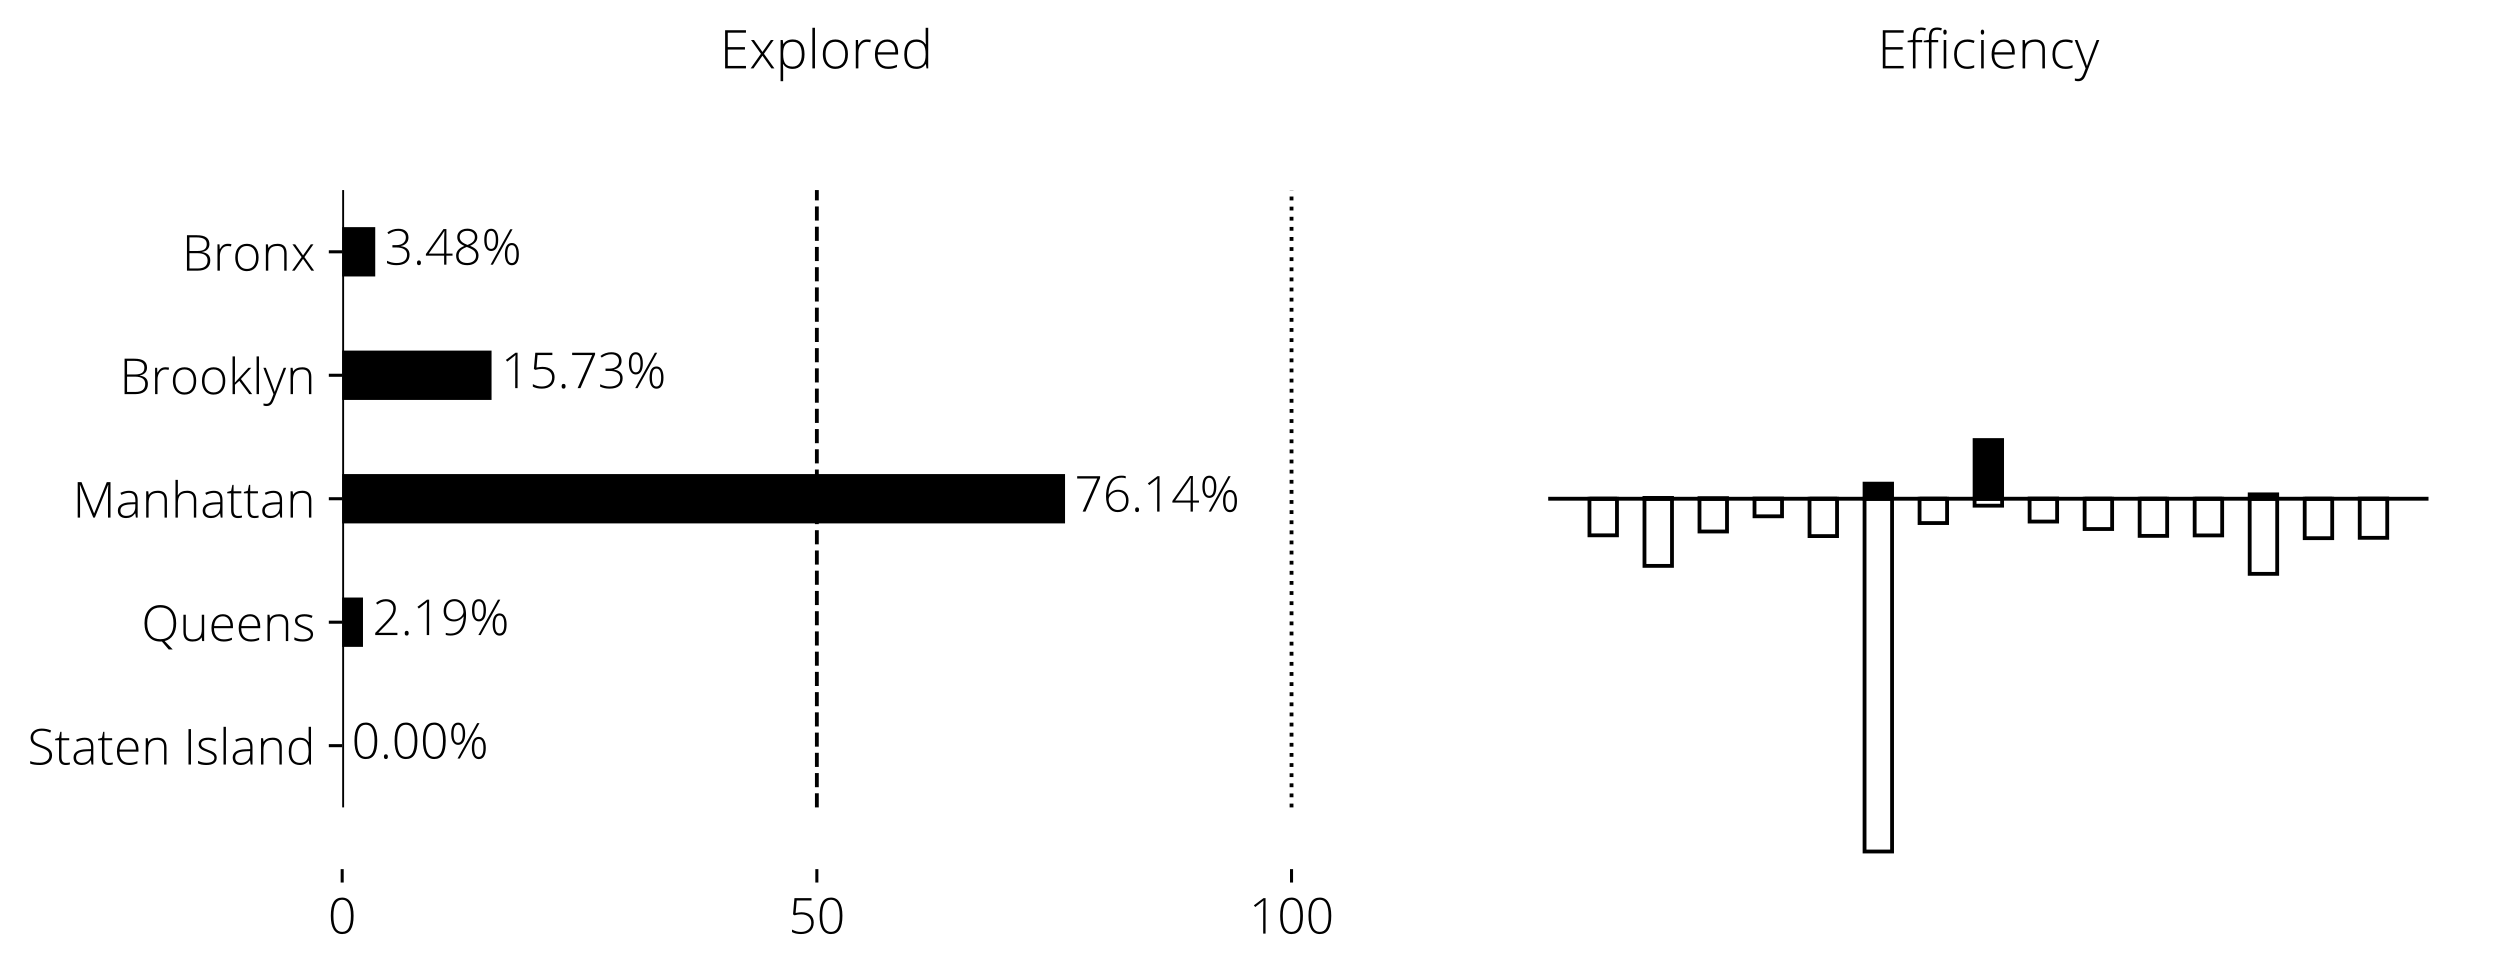
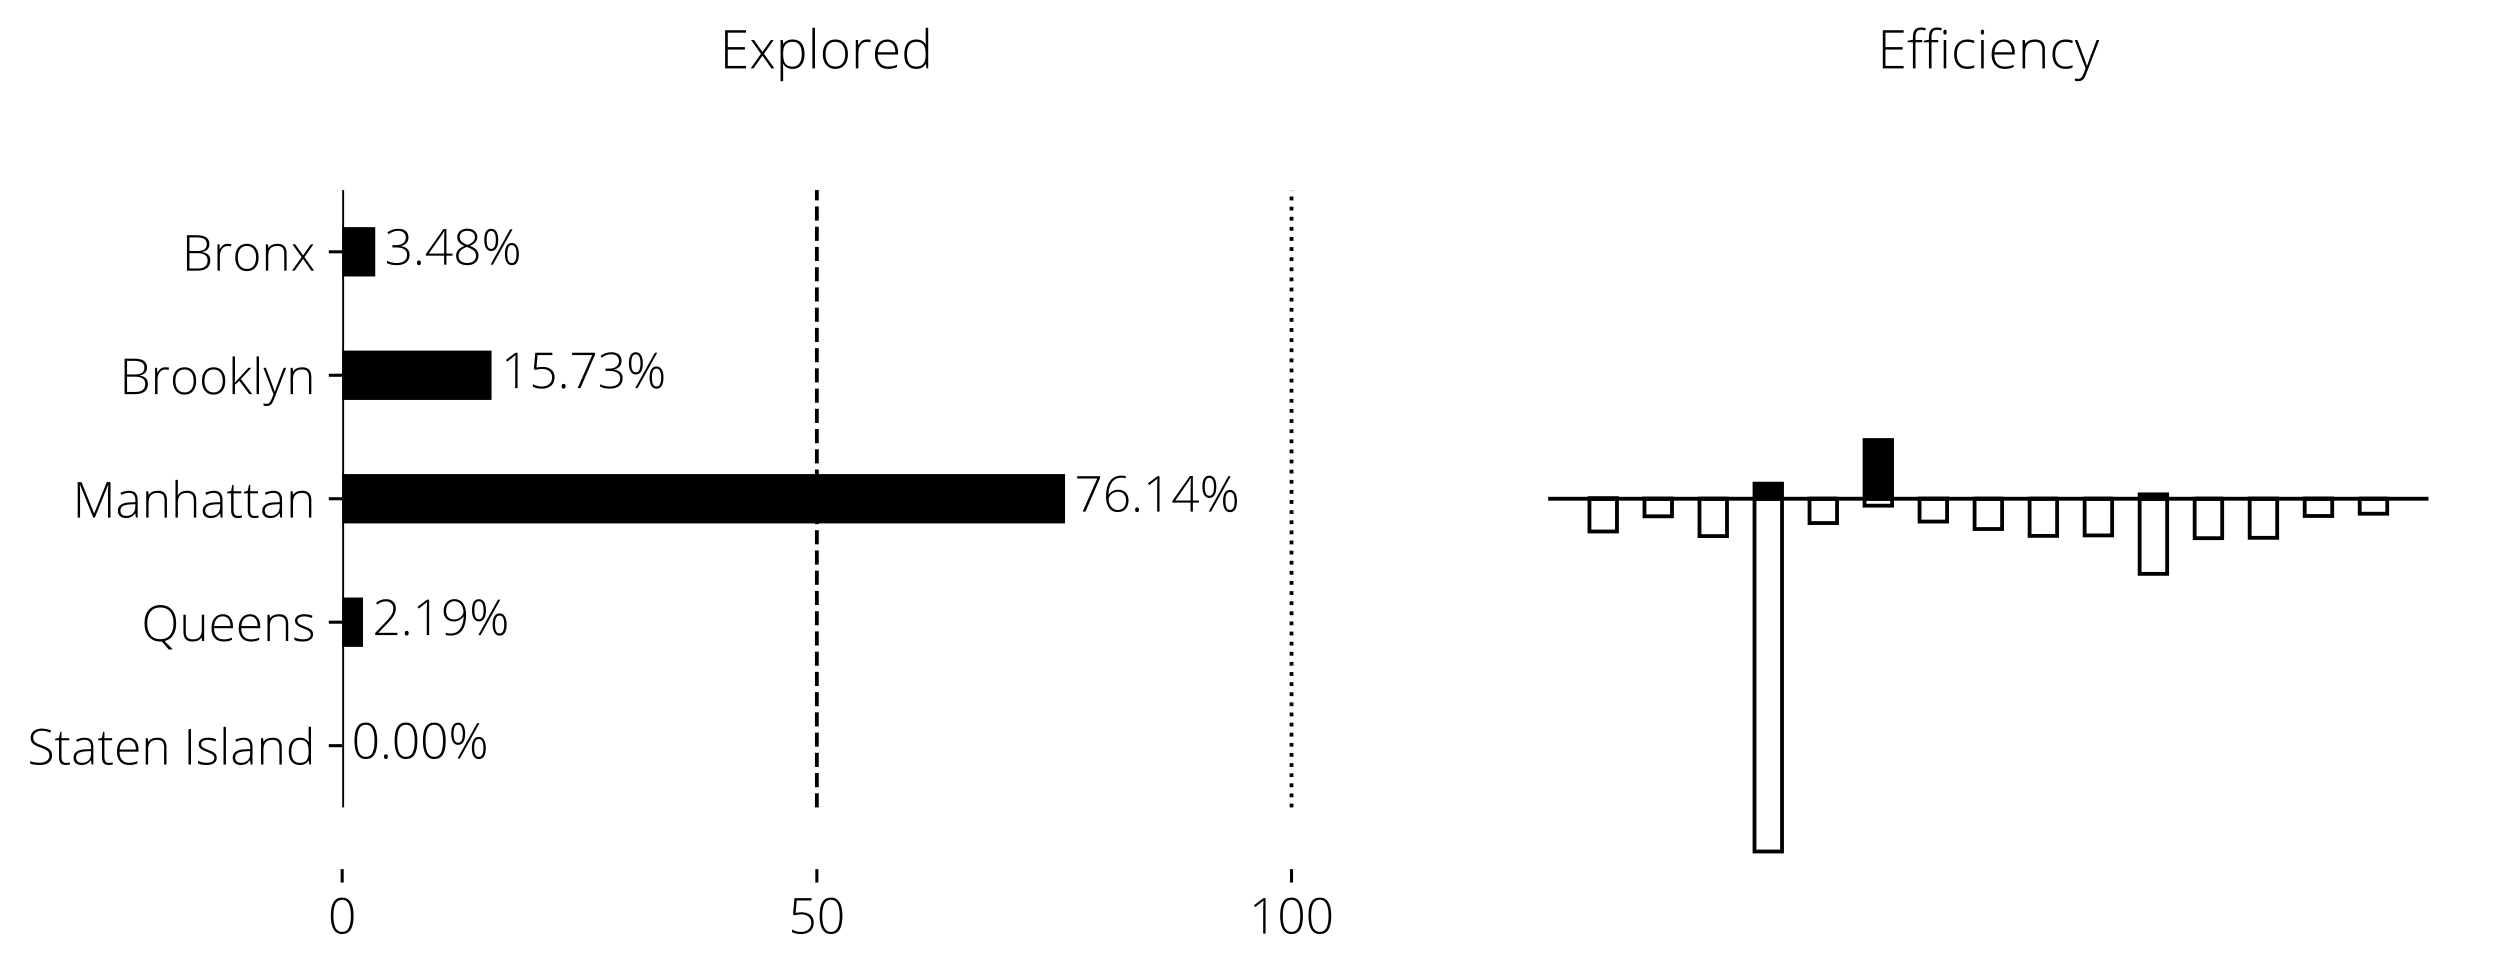
<svg xmlns="http://www.w3.org/2000/svg" xmlns:xlink="http://www.w3.org/1999/xlink" width="654.828pt" height="254.856pt" viewBox="0 0 654.828 254.856" version="1.1">
  <defs>
    <style type="text/css">*{stroke-linejoin: round; stroke-linecap: butt}</style>
  </defs>
  <g id="figure_1">
    <g id="patch_1">
      <path d="M 0 254.856  L 654.828 254.856  L 654.828 0  L 0 0  z " style="fill: #ffffff" />
    </g>
    <g id="axes_1">
      <g id="patch_2">
        <path d="M 89.628 227.654  L 343.265 227.654  L 343.265 33.614  L 89.628 33.614  L 89.628 227.654  z " style="fill: none" />
      </g>
      <g id="patch_3">
-         <path d="M 89.628 201.782  L 89.628 201.782  L 89.628 188.846  L 89.628 188.846  z " clip-path="url(#pf5f716c4a9)" />
+         <path d="M 89.628 201.782  L 89.628 201.782  L 89.628 188.846  L 89.628 188.846  z " clip-path="url(#pb71e83b947)" />
      </g>
      <g id="patch_4">
-         <path d="M 89.628 169.442  L 95.077 169.442  L 95.077 156.506  L 89.628 156.506  z " clip-path="url(#pf5f716c4a9)" />
+         <path d="M 89.628 169.442  L 95.077 169.442  L 95.077 156.506  L 89.628 156.506  z " clip-path="url(#pb71e83b947)" />
      </g>
      <g id="patch_5">
-         <path d="M 89.628 137.102  L 278.967 137.102  L 278.967 124.166  L 89.628 124.166  z " clip-path="url(#pf5f716c4a9)" />
+         <path d="M 89.628 137.102  L 278.967 137.102  L 278.967 124.166  L 89.628 124.166  z " clip-path="url(#pb71e83b947)" />
      </g>
      <g id="patch_6">
-         <path d="M 89.628 104.762  L 128.753 104.762  L 128.753 91.826  L 89.628 91.826  z " clip-path="url(#pf5f716c4a9)" />
+         <path d="M 89.628 104.762  L 128.753 104.762  L 128.753 91.826  L 89.628 91.826  z " clip-path="url(#pb71e83b947)" />
      </g>
      <g id="patch_7">
-         <path d="M 89.628 72.422  L 98.287 72.422  L 98.287 59.486  L 89.628 59.486  z " clip-path="url(#pf5f716c4a9)" />
+         <path d="M 89.628 72.422  L 98.287 72.422  L 98.287 59.486  L 89.628 59.486  z " clip-path="url(#pb71e83b947)" />
      </g>
      <g id="matplotlib.axis_1">
        <g id="xtick_1">
          <g id="line2d_1">
            <defs>
-               <path id="md95abdd6ec" d="M 0 0  L 0 3.5  " style="stroke: #000000; stroke-width: 0.8" />
+               <path id="m408e541571" d="M 0 0  L 0 3.5  " style="stroke: #000000; stroke-width: 0.8" />
            </defs>
            <g>
-               <use xlink:href="#md95abdd6ec" x="89.628" y="227.654" style="stroke: #000000; stroke-width: 0.8" />
+               <use xlink:href="#m408e541571" x="89.628" y="227.654" style="stroke: #000000; stroke-width: 0.8" />
            </g>
          </g>
          <g id="text_1">
            <g transform="translate(85.91836 244.5322) scale(0.13 -0.13)">
              <defs>
                <path id="OpenSans-Light-30" d="M 3297 2297  Q 3297 1094 2930 515  Q 2563 -63 1819 -63  Q 1103 -63 731 532  Q 359 1128 359 2297  Q 359 3491 720 4066  Q 1081 4641 1819 4641  Q 2541 4641 2919 4045  Q 3297 3450 3297 2297  z M 697 2297  Q 697 1234 975 726  Q 1253 219 1819 219  Q 2409 219 2679 744  Q 2950 1269 2950 2297  Q 2950 3309 2679 3834  Q 2409 4359 1819 4359  Q 1228 4359 962 3834  Q 697 3309 697 2297  z " transform="scale(0.015625)" />
              </defs>
              <use xlink:href="#OpenSans-Light-30" />
            </g>
          </g>
        </g>
        <g id="xtick_2">
          <g id="line2d_2">
            <g>
-               <use xlink:href="#md95abdd6ec" x="213.96" y="227.654" style="stroke: #000000; stroke-width: 0.8" />
+               <use xlink:href="#m408e541571" x="213.96" y="227.654" style="stroke: #000000; stroke-width: 0.8" />
            </g>
          </g>
          <g id="text_2">
            <g transform="translate(206.5398 244.5322) scale(0.13 -0.13)">
              <defs>
                <path id="OpenSans-Light-35" d="M 1678 2747  Q 2409 2747 2829 2394  Q 3250 2041 3250 1422  Q 3250 719 2812 328  Q 2375 -63 1606 -63  Q 1266 -63 959 4  Q 653 72 447 197  L 447 519  Q 784 347 1046 280  Q 1309 213 1606 213  Q 2206 213 2568 530  Q 2931 847 2931 1388  Q 2931 1897 2578 2187  Q 2225 2478 1619 2478  Q 1213 2478 769 2356  L 581 2478  L 763 4569  L 2963 4569  L 2963 4269  L 1056 4269  L 916 2656  Q 1403 2747 1678 2747  z " transform="scale(0.015625)" />
              </defs>
              <use xlink:href="#OpenSans-Light-35" />
              <use xlink:href="#OpenSans-Light-30" x="57.08" />
            </g>
          </g>
        </g>
        <g id="xtick_3">
          <g id="line2d_3">
            <g>
-               <use xlink:href="#md95abdd6ec" x="338.292" y="227.654" style="stroke: #000000; stroke-width: 0.8" />
+               <use xlink:href="#m408e541571" x="338.292" y="227.654" style="stroke: #000000; stroke-width: 0.8" />
            </g>
          </g>
          <g id="text_3">
            <g transform="translate(327.1613 244.5322) scale(0.13 -0.13)">
              <defs>
                <path id="OpenSans-Light-31" d="M 2131 0  L 1825 0  L 1825 3328  Q 1825 3781 1863 4269  Q 1816 4222 1766 4178  Q 1716 4134 800 3419  L 622 3641  L 1863 4569  L 2131 4569  L 2131 0  z " transform="scale(0.015625)" />
              </defs>
              <use xlink:href="#OpenSans-Light-31" />
              <use xlink:href="#OpenSans-Light-30" x="57.08" />
              <use xlink:href="#OpenSans-Light-30" x="114.16" />
            </g>
          </g>
        </g>
      </g>
      <g id="matplotlib.axis_2">
        <g id="ytick_1">
          <g id="line2d_4">
            <defs>
-               <path id="m8e9999bc84" d="M 0 0  L -3.5 0  " style="stroke: #000000; stroke-width: 0.8" />
+               <path id="mcc1cec3acb" d="M 0 0  L -3.5 0  " style="stroke: #000000; stroke-width: 0.8" />
            </defs>
            <g>
-               <use xlink:href="#m8e9999bc84" x="89.628" y="195.314" style="stroke: #000000; stroke-width: 0.8" />
+               <use xlink:href="#mcc1cec3acb" x="89.628" y="195.314" style="stroke: #000000; stroke-width: 0.8" />
            </g>
          </g>
          <g id="text_4">
            <g transform="translate(7.2 200.2532) scale(0.13 -0.13)">
              <defs>
                <path id="OpenSans-Light-53" d="M 3169 1178  Q 3169 606 2748 271  Q 2328 -63 1631 -63  Q 794 -63 347 122  L 347 441  Q 841 231 1606 231  Q 2169 231 2498 489  Q 2828 747 2828 1166  Q 2828 1425 2718 1595  Q 2609 1766 2362 1906  Q 2116 2047 1638 2209  Q 938 2450 670 2729  Q 403 3009 403 3475  Q 403 3988 804 4311  Q 1206 4634 1838 4634  Q 2481 4634 3047 4391  L 2931 4116  Q 2363 4353 1844 4353  Q 1338 4353 1038 4118  Q 738 3884 738 3481  Q 738 3228 830 3065  Q 922 2903 1131 2773  Q 1341 2644 1850 2463  Q 2384 2278 2653 2104  Q 2922 1931 3045 1711  Q 3169 1491 3169 1178  z " transform="scale(0.015625)" />
                <path id="OpenSans-Light-74" d="M 1466 213  Q 1759 213 1978 263  L 1978 13  Q 1753 -63 1459 -63  Q 1009 -63 795 178  Q 581 419 581 934  L 581 3128  L 78 3128  L 78 3309  L 581 3450  L 738 4219  L 897 4219  L 897 3397  L 1894 3397  L 1894 3128  L 897 3128  L 897 978  Q 897 588 1034 400  Q 1172 213 1466 213  z " transform="scale(0.015625)" />
                <path id="OpenSans-Light-61" d="M 2631 0  L 2553 538  L 2528 538  Q 2272 209 2001 73  Q 1731 -63 1363 -63  Q 863 -63 584 193  Q 306 450 306 903  Q 306 1400 720 1675  Q 1134 1950 1919 1966  L 2566 1984  L 2566 2209  Q 2566 2694 2369 2941  Q 2172 3188 1734 3188  Q 1263 3188 756 2925  L 641 3194  Q 1200 3456 1747 3456  Q 2306 3456 2582 3165  Q 2859 2875 2859 2259  L 2859 0  L 2631 0  z M 1381 219  Q 1925 219 2239 530  Q 2553 841 2553 1394  L 2553 1728  L 1959 1703  Q 1244 1669 939 1480  Q 634 1291 634 891  Q 634 572 829 395  Q 1025 219 1381 219  z " transform="scale(0.015625)" />
                <path id="OpenSans-Light-65" d="M 1941 -63  Q 1200 -63 786 393  Q 372 850 372 1672  Q 372 2484 772 2973  Q 1172 3463 1850 3463  Q 2450 3463 2797 3044  Q 3144 2625 3144 1906  L 3144 1656  L 697 1656  Q 703 956 1023 587  Q 1344 219 1941 219  Q 2231 219 2451 259  Q 2672 300 3009 434  L 3009 153  Q 2722 28 2478 -17  Q 2234 -63 1941 -63  z M 1850 3188  Q 1359 3188 1062 2864  Q 766 2541 716 1931  L 2816 1931  Q 2816 2522 2559 2855  Q 2303 3188 1850 3188  z " transform="scale(0.015625)" />
                <path id="OpenSans-Light-6e" d="M 2938 0  L 2938 2203  Q 2938 2716 2722 2948  Q 2506 3181 2053 3181  Q 1444 3181 1161 2873  Q 878 2566 878 1875  L 878 0  L 569 0  L 569 3397  L 831 3397  L 891 2931  L 909 2931  Q 1241 3463 2088 3463  Q 3244 3463 3244 2222  L 3244 0  L 2938 0  z " transform="scale(0.015625)" />
                <path id="OpenSans-Light-20" transform="scale(0.015625)" />
                <path id="OpenSans-Light-49" d="M 647 0  L 647 4569  L 966 4569  L 966 0  L 647 0  z " transform="scale(0.015625)" />
                <path id="OpenSans-Light-73" d="M 2675 884  Q 2675 428 2328 182  Q 1981 -63 1344 -63  Q 663 -63 263 147  L 263 481  Q 775 225 1344 225  Q 1847 225 2108 392  Q 2369 559 2369 838  Q 2369 1094 2161 1269  Q 1953 1444 1478 1613  Q 969 1797 762 1930  Q 556 2063 451 2230  Q 347 2397 347 2638  Q 347 3019 667 3241  Q 988 3463 1563 3463  Q 2113 3463 2606 3256  L 2491 2975  Q 1991 3181 1563 3181  Q 1147 3181 903 3043  Q 659 2906 659 2663  Q 659 2397 848 2237  Q 1038 2078 1588 1881  Q 2047 1716 2256 1583  Q 2466 1450 2570 1281  Q 2675 1113 2675 884  z " transform="scale(0.015625)" />
                <path id="OpenSans-Light-6c" d="M 878 0  L 569 0  L 569 4863  L 878 4863  L 878 0  z " transform="scale(0.015625)" />
                <path id="OpenSans-Light-64" d="M 1813 3463  Q 2181 3463 2450 3328  Q 2719 3194 2931 2869  L 2950 2869  Q 2931 3263 2931 3641  L 2931 4863  L 3238 4863  L 3238 0  L 3034 0  L 2956 519  L 2931 519  Q 2544 -63 1819 -63  Q 1116 -63 744 375  Q 372 813 372 1650  Q 372 2531 740 2997  Q 1109 3463 1813 3463  z M 1813 3181  Q 1256 3181 976 2790  Q 697 2400 697 1656  Q 697 213 1819 213  Q 2394 213 2662 547  Q 2931 881 2931 1650  L 2931 1703  Q 2931 2491 2667 2836  Q 2403 3181 1813 3181  z " transform="scale(0.015625)" />
              </defs>
              <use xlink:href="#OpenSans-Light-53" />
              <use xlink:href="#OpenSans-Light-74" x="54.492" />
              <use xlink:href="#OpenSans-Light-61" x="87.988" />
              <use xlink:href="#OpenSans-Light-74" x="140.967" />
              <use xlink:href="#OpenSans-Light-65" x="174.463" />
              <use xlink:href="#OpenSans-Light-6e" x="229.346" />
              <use xlink:href="#OpenSans-Light-20" x="288.33" />
              <use xlink:href="#OpenSans-Light-49" x="314.307" />
              <use xlink:href="#OpenSans-Light-73" x="339.502" />
              <use xlink:href="#OpenSans-Light-6c" x="386.084" />
              <use xlink:href="#OpenSans-Light-61" x="408.691" />
              <use xlink:href="#OpenSans-Light-6e" x="461.67" />
              <use xlink:href="#OpenSans-Light-64" x="520.654" />
            </g>
          </g>
        </g>
        <g id="ytick_2">
          <g id="line2d_5">
            <g>
-               <use xlink:href="#m8e9999bc84" x="89.628" y="162.974" style="stroke: #000000; stroke-width: 0.8" />
+               <use xlink:href="#mcc1cec3acb" x="89.628" y="162.974" style="stroke: #000000; stroke-width: 0.8" />
            </g>
          </g>
          <g id="text_5">
            <g transform="translate(37.03094 167.9132) scale(0.13 -0.13)">
              <defs>
                <path id="OpenSans-Light-51" d="M 4488 2291  Q 4488 1372 4094 770  Q 3700 169 3003 0  L 4044 -1088  L 3525 -1088  L 2644 -56  L 2541 -63  L 2444 -63  Q 1491 -63 947 570  Q 403 1203 403 2297  Q 403 3388 951 4014  Q 1500 4641 2450 4641  Q 3406 4641 3947 4011  Q 4488 3381 4488 2291  z M 750 2291  Q 750 1309 1187 773  Q 1625 238 2444 238  Q 3269 238 3705 769  Q 4141 1300 4141 2291  Q 4141 3278 3705 3804  Q 3269 4331 2450 4331  Q 1634 4331 1192 3800  Q 750 3269 750 2291  z " transform="scale(0.015625)" />
                <path id="OpenSans-Light-75" d="M 838 3397  L 838 1197  Q 838 684 1053 451  Q 1269 219 1722 219  Q 2328 219 2614 525  Q 2900 831 2900 1522  L 2900 3397  L 3206 3397  L 3206 0  L 2944 0  L 2888 469  L 2869 469  Q 2538 -63 1691 -63  Q 531 -63 531 1178  L 531 3397  L 838 3397  z " transform="scale(0.015625)" />
              </defs>
              <use xlink:href="#OpenSans-Light-51" />
              <use xlink:href="#OpenSans-Light-75" x="76.416" />
              <use xlink:href="#OpenSans-Light-65" x="135.4" />
              <use xlink:href="#OpenSans-Light-65" x="190.283" />
              <use xlink:href="#OpenSans-Light-6e" x="245.166" />
              <use xlink:href="#OpenSans-Light-73" x="304.15" />
            </g>
          </g>
        </g>
        <g id="ytick_3">
          <g id="line2d_6">
            <g>
-               <use xlink:href="#m8e9999bc84" x="89.628" y="130.634" style="stroke: #000000; stroke-width: 0.8" />
+               <use xlink:href="#mcc1cec3acb" x="89.628" y="130.634" style="stroke: #000000; stroke-width: 0.8" />
            </g>
          </g>
          <g id="text_6">
            <g transform="translate(19.03406 135.5732) scale(0.13 -0.13)">
              <defs>
                <path id="OpenSans-Light-4d" d="M 2656 0  L 953 4219  L 928 4219  Q 953 3831 953 3425  L 953 0  L 647 0  L 647 4569  L 1141 4569  L 2759 550  L 2778 550  L 4397 4569  L 4878 4569  L 4878 0  L 4556 0  L 4556 3463  Q 4556 3825 4594 4213  L 4569 4213  L 2859 0  L 2656 0  z " transform="scale(0.015625)" />
                <path id="OpenSans-Light-68" d="M 2938 0  L 2938 2203  Q 2938 2716 2722 2948  Q 2506 3181 2053 3181  Q 1444 3181 1161 2873  Q 878 2566 878 1875  L 878 0  L 569 0  L 569 4863  L 878 4863  L 878 3316  L 863 2881  L 884 2881  Q 1075 3188 1365 3325  Q 1656 3463 2088 3463  Q 3244 3463 3244 2222  L 3244 0  L 2938 0  z " transform="scale(0.015625)" />
              </defs>
              <use xlink:href="#OpenSans-Light-4d" />
              <use xlink:href="#OpenSans-Light-61" x="86.279" />
              <use xlink:href="#OpenSans-Light-6e" x="139.258" />
              <use xlink:href="#OpenSans-Light-68" x="198.242" />
              <use xlink:href="#OpenSans-Light-61" x="257.227" />
              <use xlink:href="#OpenSans-Light-74" x="310.205" />
              <use xlink:href="#OpenSans-Light-74" x="343.701" />
              <use xlink:href="#OpenSans-Light-61" x="377.197" />
              <use xlink:href="#OpenSans-Light-6e" x="430.176" />
            </g>
          </g>
        </g>
        <g id="ytick_4">
          <g id="line2d_7">
            <g>
-               <use xlink:href="#m8e9999bc84" x="89.628" y="98.294" style="stroke: #000000; stroke-width: 0.8" />
+               <use xlink:href="#mcc1cec3acb" x="89.628" y="98.294" style="stroke: #000000; stroke-width: 0.8" />
            </g>
          </g>
          <g id="text_7">
            <g transform="translate(31.31703 103.2332) scale(0.13 -0.13)">
              <defs>
                <path id="OpenSans-Light-42" d="M 647 4569  L 1900 4569  Q 2747 4569 3144 4281  Q 3541 3994 3541 3413  Q 3541 3016 3298 2752  Q 3056 2488 2591 2413  L 2591 2394  Q 3138 2313 3395 2048  Q 3653 1784 3653 1313  Q 3653 681 3234 340  Q 2816 0 2047 0  L 647 0  L 647 4569  z M 966 2534  L 1972 2534  Q 2616 2534 2908 2748  Q 3200 2963 3200 3419  Q 3200 3875 2870 4081  Q 2541 4288 1888 4288  L 966 4288  L 966 2534  z M 966 2253  L 966 281  L 2041 281  Q 3309 281 3309 1313  Q 3309 2253 1972 2253  L 966 2253  z " transform="scale(0.015625)" />
                <path id="OpenSans-Light-72" d="M 1906 3463  Q 2122 3463 2369 3419  L 2309 3122  Q 2097 3175 1869 3175  Q 1434 3175 1156 2806  Q 878 2438 878 1875  L 878 0  L 569 0  L 569 3397  L 831 3397  L 863 2784  L 884 2784  Q 1094 3159 1331 3311  Q 1569 3463 1906 3463  z " transform="scale(0.015625)" />
                <path id="OpenSans-Light-6f" d="M 3378 1703  Q 3378 872 2975 404  Q 2572 -63 1863 -63  Q 1416 -63 1075 153  Q 734 369 553 772  Q 372 1175 372 1703  Q 372 2534 775 2998  Q 1178 3463 1881 3463  Q 2581 3463 2979 2992  Q 3378 2522 3378 1703  z M 697 1703  Q 697 1003 1005 611  Q 1313 219 1875 219  Q 2438 219 2745 611  Q 3053 1003 3053 1703  Q 3053 2406 2742 2793  Q 2431 3181 1869 3181  Q 1306 3181 1001 2795  Q 697 2409 697 1703  z " transform="scale(0.015625)" />
                <path id="OpenSans-Light-6b" d="M 872 1491  L 2606 3397  L 2981 3397  L 1644 1947  L 3097 0  L 2725 0  L 1434 1716  L 878 1209  L 878 0  L 569 0  L 569 4863  L 878 4863  L 878 2425  L 856 1491  L 872 1491  z " transform="scale(0.015625)" />
                <path id="OpenSans-Light-79" d="M 0 3397  L 319 3397  L 1038 1491  Q 1366 613 1453 306  L 1472 306  Q 1603 709 1900 1509  L 2619 3397  L 2938 3397  L 1416 -550  Q 1231 -1031 1106 -1200  Q 981 -1369 814 -1453  Q 647 -1538 409 -1538  Q 231 -1538 13 -1472  L 13 -1203  Q 194 -1253 403 -1253  Q 563 -1253 684 -1178  Q 806 -1103 904 -945  Q 1003 -788 1133 -445  Q 1263 -103 1300 0  L 0 3397  z " transform="scale(0.015625)" />
              </defs>
              <use xlink:href="#OpenSans-Light-42" />
              <use xlink:href="#OpenSans-Light-72" x="62.695" />
              <use xlink:href="#OpenSans-Light-6f" x="101.611" />
              <use xlink:href="#OpenSans-Light-6f" x="160.205" />
              <use xlink:href="#OpenSans-Light-6b" x="218.799" />
              <use xlink:href="#OpenSans-Light-6c" x="267.188" />
              <use xlink:href="#OpenSans-Light-79" x="289.795" />
              <use xlink:href="#OpenSans-Light-6e" x="335.693" />
            </g>
          </g>
        </g>
        <g id="ytick_5">
          <g id="line2d_8">
            <g>
-               <use xlink:href="#m8e9999bc84" x="89.628" y="65.954" style="stroke: #000000; stroke-width: 0.8" />
+               <use xlink:href="#mcc1cec3acb" x="89.628" y="65.954" style="stroke: #000000; stroke-width: 0.8" />
            </g>
          </g>
          <g id="text_8">
            <g transform="translate(47.65641 70.89317) scale(0.13 -0.13)">
              <defs>
                <path id="OpenSans-Light-78" d="M 1403 1747  L 219 3397  L 575 3397  L 1588 1966  L 2591 3397  L 2931 3397  L 1766 1747  L 3016 0  L 2656 0  L 1588 1516  L 513 0  L 172 0  L 1403 1747  z " transform="scale(0.015625)" />
              </defs>
              <use xlink:href="#OpenSans-Light-42" />
              <use xlink:href="#OpenSans-Light-72" x="62.695" />
              <use xlink:href="#OpenSans-Light-6f" x="101.611" />
              <use xlink:href="#OpenSans-Light-6e" x="160.205" />
              <use xlink:href="#OpenSans-Light-78" x="219.189" />
            </g>
          </g>
        </g>
      </g>
      <g id="LineCollection_1">
-         <path d="M 89.628 211.484  L 89.628 49.784  " clip-path="url(#pf5f716c4a9)" style="fill: none; stroke: #000000" />
+         <path d="M 89.628 211.484  L 89.628 49.784  " clip-path="url(#pb71e83b947)" style="fill: none; stroke: #000000" />
      </g>
      <g id="LineCollection_2">
-         <path d="M 213.96 211.484  L 213.96 49.784  " clip-path="url(#pf5f716c4a9)" style="fill: none; stroke-dasharray: 3.7,1.6; stroke-dashoffset: 0; stroke: #000000" />
+         <path d="M 213.96 211.484  L 213.96 49.784  " clip-path="url(#pb71e83b947)" style="fill: none; stroke-dasharray: 3.7,1.6; stroke-dashoffset: 0; stroke: #000000" />
      </g>
      <g id="LineCollection_3">
-         <path d="M 338.292 211.484  L 338.292 49.784  " clip-path="url(#pf5f716c4a9)" style="fill: none; stroke-dasharray: 1,1.65; stroke-dashoffset: 0; stroke: #000000" />
+         <path d="M 338.292 211.484  L 338.292 49.784  " clip-path="url(#pb71e83b947)" style="fill: none; stroke-dasharray: 1,1.65; stroke-dashoffset: 0; stroke: #000000" />
      </g>
      <g id="text_9">
        <g transform="translate(92.11507 198.6911) scale(0.13 -0.13)">
          <defs>
            <path id="OpenSans-Light-2e" d="M 506 244  Q 506 550 756 550  Q 1013 550 1013 244  Q 1013 -63 756 -63  Q 506 -63 506 244  z " transform="scale(0.015625)" />
            <path id="OpenSans-Light-25" d="M 659 3206  Q 659 2625 800 2333  Q 941 2041 1241 2041  Q 1844 2041 1844 3206  Q 1844 3781 1689 4070  Q 1534 4359 1241 4359  Q 941 4359 800 4070  Q 659 3781 659 3206  z M 2150 3206  Q 2150 2500 1915 2133  Q 1681 1766 1241 1766  Q 825 1766 589 2142  Q 353 2519 353 3206  Q 353 3903 578 4268  Q 803 4634 1241 4634  Q 1675 4634 1912 4257  Q 2150 3881 2150 3206  z M 3322 1369  Q 3322 791 3462 502  Q 3603 213 3903 213  Q 4506 213 4506 1369  Q 4506 2522 3903 2522  Q 3603 2522 3462 2236  Q 3322 1950 3322 1369  z M 4813 1369  Q 4813 663 4581 295  Q 4350 -72 3909 -72  Q 3484 -72 3250 308  Q 3016 688 3016 1369  Q 3016 2072 3245 2434  Q 3475 2797 3909 2797  Q 4338 2797 4575 2422  Q 4813 2047 4813 1369  z M 4000 4569  L 1466 0  L 1166 0  L 3700 4569  L 4000 4569  z " transform="scale(0.015625)" />
          </defs>
          <use xlink:href="#OpenSans-Light-30" />
          <use xlink:href="#OpenSans-Light-2e" x="57.08" />
          <use xlink:href="#OpenSans-Light-30" x="80.859" />
          <use xlink:href="#OpenSans-Light-30" x="137.939" />
          <use xlink:href="#OpenSans-Light-25" x="195.02" />
        </g>
      </g>
      <g id="text_10">
        <g transform="translate(97.5641 166.3511) scale(0.13 -0.13)">
          <defs>
            <path id="OpenSans-Light-32" d="M 3213 0  L 353 0  L 353 275  L 1569 1544  Q 2081 2075 2287 2356  Q 2494 2638 2591 2894  Q 2688 3150 2688 3431  Q 2688 3841 2419 4097  Q 2150 4353 1722 4353  Q 1150 4353 628 3938  L 459 4153  Q 1031 4634 1728 4634  Q 2325 4634 2667 4315  Q 3009 3997 3009 3438  Q 3009 2984 2779 2561  Q 2550 2138 1941 1516  L 769 313  L 769 300  L 3213 300  L 3213 0  z " transform="scale(0.015625)" />
            <path id="OpenSans-Light-39" d="M 3238 2631  Q 3238 1731 3002 1125  Q 2766 519 2314 228  Q 1863 -63 1222 -63  Q 897 -63 622 19  L 622 288  Q 756 244 945 220  Q 1134 197 1234 197  Q 2006 197 2443 755  Q 2881 1313 2931 2381  L 2894 2381  Q 2666 2081 2350 1920  Q 2034 1759 1691 1759  Q 1056 1759 701 2109  Q 347 2459 347 3103  Q 347 3791 736 4216  Q 1125 4641 1747 4641  Q 2197 4641 2534 4405  Q 2872 4169 3055 3712  Q 3238 3256 3238 2631  z M 1747 4366  Q 1253 4366 959 4033  Q 666 3700 666 3122  Q 666 2578 937 2297  Q 1209 2016 1716 2016  Q 2031 2016 2304 2156  Q 2578 2297 2739 2530  Q 2900 2763 2900 3003  Q 2900 3369 2754 3687  Q 2609 4006 2348 4186  Q 2088 4366 1747 4366  z " transform="scale(0.015625)" />
          </defs>
          <use xlink:href="#OpenSans-Light-32" />
          <use xlink:href="#OpenSans-Light-2e" x="57.08" />
          <use xlink:href="#OpenSans-Light-31" x="80.859" />
          <use xlink:href="#OpenSans-Light-39" x="137.939" />
          <use xlink:href="#OpenSans-Light-25" x="195.02" />
        </g>
      </g>
      <g id="text_11">
        <g transform="translate(281.4537 134.0111) scale(0.13 -0.13)">
          <defs>
            <path id="OpenSans-Light-37" d="M 1044 0  L 2925 4269  L 341 4269  L 341 4569  L 3297 4569  L 3297 4341  L 1409 0  L 1044 0  z " transform="scale(0.015625)" />
            <path id="OpenSans-Light-36" d="M 409 1947  Q 409 2838 651 3445  Q 894 4053 1339 4347  Q 1784 4641 2413 4641  Q 2706 4641 2950 4569  L 2950 4294  Q 2722 4378 2400 4378  Q 1628 4378 1198 3822  Q 769 3266 716 2203  L 756 2203  Q 994 2509 1300 2665  Q 1606 2822 1947 2822  Q 2588 2822 2948 2456  Q 3309 2091 3309 1447  Q 3309 747 2929 342  Q 2550 -63 1906 -63  Q 1213 -63 811 467  Q 409 997 409 1947  z M 1906 213  Q 2419 213 2703 534  Q 2988 856 2988 1453  Q 2988 1978 2706 2272  Q 2425 2566 1941 2566  Q 1622 2566 1348 2425  Q 1075 2284 912 2051  Q 750 1819 750 1575  Q 750 1228 904 908  Q 1059 588 1323 400  Q 1588 213 1906 213  z " transform="scale(0.015625)" />
            <path id="OpenSans-Light-34" d="M 3566 1166  L 2778 1166  L 2778 0  L 2484 0  L 2484 1166  L 134 1166  L 134 1375  L 2400 4594  L 2778 4594  L 2778 1434  L 3566 1434  L 3566 1166  z M 2484 1434  L 2484 2741  Q 2484 3684 2528 4325  L 2503 4325  Q 2441 4209 2119 3738  L 506 1434  L 2484 1434  z " transform="scale(0.015625)" />
          </defs>
          <use xlink:href="#OpenSans-Light-37" />
          <use xlink:href="#OpenSans-Light-36" x="57.08" />
          <use xlink:href="#OpenSans-Light-2e" x="114.16" />
          <use xlink:href="#OpenSans-Light-31" x="137.939" />
          <use xlink:href="#OpenSans-Light-34" x="195.02" />
          <use xlink:href="#OpenSans-Light-25" x="252.1" />
        </g>
      </g>
      <g id="text_12">
        <g transform="translate(131.2399 101.6711) scale(0.13 -0.13)">
          <defs>
            <path id="OpenSans-Light-33" d="M 3059 3494  Q 3059 3069 2792 2778  Q 2525 2488 2075 2406  L 2075 2388  Q 2625 2319 2912 2037  Q 3200 1756 3200 1281  Q 3200 641 2764 289  Q 2328 -63 1509 -63  Q 813 -63 294 197  L 294 506  Q 556 369 882 291  Q 1209 213 1497 213  Q 2188 213 2534 492  Q 2881 772 2881 1281  Q 2881 1734 2526 1978  Q 2172 2222 1484 2222  L 991 2222  L 991 2522  L 1491 2522  Q 2059 2522 2392 2792  Q 2725 3063 2725 3525  Q 2725 3906 2454 4136  Q 2184 4366 1747 4366  Q 1406 4366 1125 4270  Q 844 4175 494 3944  L 341 4153  Q 606 4375 981 4504  Q 1356 4634 1741 4634  Q 2372 4634 2715 4336  Q 3059 4038 3059 3494  z " transform="scale(0.015625)" />
          </defs>
          <use xlink:href="#OpenSans-Light-31" />
          <use xlink:href="#OpenSans-Light-35" x="57.08" />
          <use xlink:href="#OpenSans-Light-2e" x="114.16" />
          <use xlink:href="#OpenSans-Light-37" x="137.939" />
          <use xlink:href="#OpenSans-Light-33" x="195.02" />
          <use xlink:href="#OpenSans-Light-25" x="252.1" />
        </g>
      </g>
      <g id="text_13">
        <g transform="translate(100.7736 69.33114) scale(0.13 -0.13)">
          <defs>
            <path id="OpenSans-Light-38" d="M 1819 4647  Q 2400 4647 2754 4350  Q 3109 4053 3109 3547  Q 3109 3197 2889 2928  Q 2669 2659 2175 2431  Q 2775 2184 3019 1890  Q 3263 1597 3263 1178  Q 3263 613 2867 275  Q 2472 -63 1806 -63  Q 1116 -63 747 253  Q 378 569 378 1172  Q 378 1581 637 1890  Q 897 2200 1441 2419  Q 938 2656 731 2920  Q 525 3184 525 3553  Q 525 3881 690 4129  Q 856 4378 1154 4512  Q 1453 4647 1819 4647  z M 697 1125  Q 697 694 989 456  Q 1281 219 1806 219  Q 2319 219 2631 470  Q 2944 722 2944 1153  Q 2944 1541 2698 1783  Q 2453 2025 1753 2291  Q 1178 2069 937 1800  Q 697 1531 697 1125  z M 1813 4366  Q 1372 4366 1105 4148  Q 838 3931 838 3553  Q 838 3334 936 3167  Q 1034 3000 1220 2864  Q 1406 2728 1844 2547  Q 2353 2744 2575 2981  Q 2797 3219 2797 3553  Q 2797 3928 2533 4147  Q 2269 4366 1813 4366  z " transform="scale(0.015625)" />
          </defs>
          <use xlink:href="#OpenSans-Light-33" />
          <use xlink:href="#OpenSans-Light-2e" x="57.08" />
          <use xlink:href="#OpenSans-Light-34" x="80.859" />
          <use xlink:href="#OpenSans-Light-38" x="137.939" />
          <use xlink:href="#OpenSans-Light-25" x="195.02" />
        </g>
      </g>
      <g id="text_14">
        <g transform="translate(188.5144 17.91219) scale(0.14 -0.14)">
          <defs>
            <path id="OpenSans-Light-45" d="M 3144 0  L 647 0  L 647 4569  L 3144 4569  L 3144 4275  L 966 4275  L 966 2547  L 3022 2547  L 3022 2253  L 966 2253  L 966 294  L 3144 294  L 3144 0  z " transform="scale(0.015625)" />
            <path id="OpenSans-Light-70" d="M 2022 -63  Q 1238 -63 878 525  L 856 525  L 866 263  Q 878 31 878 -244  L 878 -1538  L 569 -1538  L 569 3397  L 831 3397  L 891 2913  L 909 2913  Q 1259 3463 2028 3463  Q 2716 3463 3077 3011  Q 3438 2559 3438 1697  Q 3438 859 3058 398  Q 2678 -63 2022 -63  z M 2016 213  Q 2538 213 2823 600  Q 3109 988 3109 1684  Q 3109 3181 2028 3181  Q 1434 3181 1156 2854  Q 878 2528 878 1791  L 878 1691  Q 878 894 1145 553  Q 1413 213 2016 213  z " transform="scale(0.015625)" />
          </defs>
          <use xlink:href="#OpenSans-Light-45" />
          <use xlink:href="#OpenSans-Light-78" x="55.176" />
          <use xlink:href="#OpenSans-Light-70" x="104.98" />
          <use xlink:href="#OpenSans-Light-6c" x="164.502" />
          <use xlink:href="#OpenSans-Light-6f" x="187.109" />
          <use xlink:href="#OpenSans-Light-72" x="245.703" />
          <use xlink:href="#OpenSans-Light-65" x="284.619" />
          <use xlink:href="#OpenSans-Light-64" x="339.502" />
        </g>
      </g>
    </g>
    <g id="axes_2">
      <g id="patch_8">
-         <path d="M 416.329 130.634  L 423.535 130.634  L 423.535 130.634  L 416.329 130.634  z " clip-path="url(#p9aef879ba5)" style="stroke: #000000; stroke-linejoin: miter" />
+         <path d="M 416.329 130.634  L 423.535 130.634  L 423.535 130.503  L 416.329 130.503  z " clip-path="url(#pd095ede5d7)" style="stroke: #000000; stroke-linejoin: miter" />
      </g>
      <g id="patch_9">
-         <path d="M 430.741 130.634  L 437.946 130.634  L 437.946 130.42  L 430.741 130.42  z " clip-path="url(#p9aef879ba5)" style="stroke: #000000; stroke-linejoin: miter" />
+         <path d="M 430.741 130.634  L 437.946 130.634  L 437.946 130.624  L 430.741 130.624  z " clip-path="url(#pd095ede5d7)" style="stroke: #000000; stroke-linejoin: miter" />
      </g>
      <g id="patch_10">
-         <path d="M 445.152 130.634  L 452.357 130.634  L 452.357 130.503  L 445.152 130.503  z " clip-path="url(#p9aef879ba5)" style="stroke: #000000; stroke-linejoin: miter" />
+         <path d="M 445.152 130.634  L 452.357 130.634  L 452.357 130.634  L 445.152 130.634  z " clip-path="url(#pd095ede5d7)" style="stroke: #000000; stroke-linejoin: miter" />
      </g>
      <g id="patch_11">
-         <path d="M 459.563 130.634  L 466.768 130.634  L 466.768 130.624  L 459.563 130.624  z " clip-path="url(#p9aef879ba5)" style="stroke: #000000; stroke-linejoin: miter" />
+         <path d="M 459.563 130.634  L 466.768 130.634  L 466.768 126.684  L 459.563 126.684  z " clip-path="url(#pd095ede5d7)" style="stroke: #000000; stroke-linejoin: miter" />
      </g>
      <g id="patch_12">
-         <path d="M 473.974 130.634  L 481.18 130.634  L 481.18 130.634  L 473.974 130.634  z " clip-path="url(#p9aef879ba5)" style="stroke: #000000; stroke-linejoin: miter" />
+         <path d="M 473.974 130.634  L 481.18 130.634  L 481.18 130.634  L 473.974 130.634  z " clip-path="url(#pd095ede5d7)" style="stroke: #000000; stroke-linejoin: miter" />
      </g>
      <g id="patch_13">
-         <path d="M 488.385 130.634  L 495.591 130.634  L 495.591 126.684  L 488.385 126.684  z " clip-path="url(#p9aef879ba5)" style="stroke: #000000; stroke-linejoin: miter" />
+         <path d="M 488.385 130.634  L 495.591 130.634  L 495.591 115.263  L 488.385 115.263  z " clip-path="url(#pd095ede5d7)" style="stroke: #000000; stroke-linejoin: miter" />
      </g>
      <g id="patch_14">
-         <path d="M 502.796 130.634  L 510.002 130.634  L 510.002 130.634  L 502.796 130.634  z " clip-path="url(#p9aef879ba5)" style="stroke: #000000; stroke-linejoin: miter" />
+         <path d="M 502.796 130.634  L 510.002 130.634  L 510.002 130.625  L 502.796 130.625  z " clip-path="url(#pd095ede5d7)" style="stroke: #000000; stroke-linejoin: miter" />
      </g>
      <g id="patch_15">
-         <path d="M 517.207 130.634  L 524.413 130.634  L 524.413 115.263  L 517.207 115.263  z " clip-path="url(#p9aef879ba5)" style="stroke: #000000; stroke-linejoin: miter" />
+         <path d="M 517.207 130.634  L 524.413 130.634  L 524.413 130.634  L 517.207 130.634  z " clip-path="url(#pd095ede5d7)" style="stroke: #000000; stroke-linejoin: miter" />
      </g>
      <g id="patch_16">
-         <path d="M 531.619 130.634  L 538.824 130.634  L 538.824 130.625  L 531.619 130.625  z " clip-path="url(#p9aef879ba5)" style="stroke: #000000; stroke-linejoin: miter" />
+         <path d="M 531.619 130.634  L 538.824 130.634  L 538.824 130.634  L 531.619 130.634  z " clip-path="url(#pd095ede5d7)" style="stroke: #000000; stroke-linejoin: miter" />
      </g>
      <g id="patch_17">
-         <path d="M 546.03 130.634  L 553.235 130.634  L 553.235 130.634  L 546.03 130.634  z " clip-path="url(#p9aef879ba5)" style="stroke: #000000; stroke-linejoin: miter" />
+         <path d="M 546.03 130.634  L 553.235 130.634  L 553.235 130.634  L 546.03 130.634  z " clip-path="url(#pd095ede5d7)" style="stroke: #000000; stroke-linejoin: miter" />
      </g>
      <g id="patch_18">
-         <path d="M 560.441 130.634  L 567.647 130.634  L 567.647 130.634  L 560.441 130.634  z " clip-path="url(#p9aef879ba5)" style="stroke: #000000; stroke-linejoin: miter" />
+         <path d="M 560.441 130.634  L 567.647 130.634  L 567.647 129.489  L 560.441 129.489  z " clip-path="url(#pd095ede5d7)" style="stroke: #000000; stroke-linejoin: miter" />
      </g>
      <g id="patch_19">
-         <path d="M 574.852 130.634  L 582.058 130.634  L 582.058 130.634  L 574.852 130.634  z " clip-path="url(#p9aef879ba5)" style="stroke: #000000; stroke-linejoin: miter" />
+         <path d="M 574.852 130.634  L 582.058 130.634  L 582.058 130.634  L 574.852 130.634  z " clip-path="url(#pd095ede5d7)" style="stroke: #000000; stroke-linejoin: miter" />
      </g>
      <g id="patch_20">
-         <path d="M 589.263 130.634  L 596.469 130.634  L 596.469 129.489  L 589.263 129.489  z " clip-path="url(#p9aef879ba5)" style="stroke: #000000; stroke-linejoin: miter" />
+         <path d="M 589.263 130.634  L 596.469 130.634  L 596.469 130.626  L 589.263 130.626  z " clip-path="url(#pd095ede5d7)" style="stroke: #000000; stroke-linejoin: miter" />
      </g>
      <g id="patch_21">
-         <path d="M 603.674 130.634  L 610.88 130.634  L 610.88 130.634  L 603.674 130.634  z " clip-path="url(#p9aef879ba5)" style="stroke: #000000; stroke-linejoin: miter" />
+         <path d="M 603.674 130.634  L 610.88 130.634  L 610.88 130.612  L 603.674 130.612  z " clip-path="url(#pd095ede5d7)" style="stroke: #000000; stroke-linejoin: miter" />
      </g>
      <g id="patch_22">
-         <path d="M 618.086 130.634  L 625.291 130.634  L 625.291 130.626  L 618.086 130.626  z " clip-path="url(#p9aef879ba5)" style="stroke: #000000; stroke-linejoin: miter" />
+         <path d="M 618.086 130.634  L 625.291 130.634  L 625.291 130.634  L 618.086 130.634  z " clip-path="url(#pd095ede5d7)" style="stroke: #000000; stroke-linejoin: miter" />
      </g>
      <g id="patch_23">
-         <path d="M 416.329 130.634  L 423.535 130.634  L 423.535 140.216  L 416.329 140.216  L 416.329 130.634  z " clip-path="url(#p9aef879ba5)" style="fill: none; stroke: #000000; stroke-linejoin: miter" />
+         <path d="M 416.329 130.634  L 423.535 130.634  L 423.535 139.216  L 416.329 139.216  L 416.329 130.634  z " clip-path="url(#pd095ede5d7)" style="fill: none; stroke: #000000; stroke-linejoin: miter" />
      </g>
      <g id="patch_24">
-         <path d="M 430.741 130.634  L 437.946 130.634  L 437.946 148.221  L 430.741 148.221  L 430.741 130.634  z " clip-path="url(#p9aef879ba5)" style="fill: none; stroke: #000000; stroke-linejoin: miter" />
+         <path d="M 430.741 130.634  L 437.946 130.634  L 437.946 135.234  L 430.741 135.234  L 430.741 130.634  z " clip-path="url(#pd095ede5d7)" style="fill: none; stroke: #000000; stroke-linejoin: miter" />
      </g>
      <g id="patch_25">
-         <path d="M 445.152 130.634  L 452.357 130.634  L 452.357 139.216  L 445.152 139.216  L 445.152 130.634  z " clip-path="url(#p9aef879ba5)" style="fill: none; stroke: #000000; stroke-linejoin: miter" />
+         <path d="M 445.152 130.634  L 452.357 130.634  L 452.357 140.418  L 445.152 140.418  L 445.152 130.634  z " clip-path="url(#pd095ede5d7)" style="fill: none; stroke: #000000; stroke-linejoin: miter" />
      </g>
      <g id="patch_26">
-         <path d="M 459.563 130.634  L 466.768 130.634  L 466.768 135.234  L 459.563 135.234  L 459.563 130.634  z " clip-path="url(#p9aef879ba5)" style="fill: none; stroke: #000000; stroke-linejoin: miter" />
+         <path d="M 459.563 130.634  L 466.768 130.634  L 466.768 223.035  L 459.563 223.035  L 459.563 130.634  z " clip-path="url(#pd095ede5d7)" style="fill: none; stroke: #000000; stroke-linejoin: miter" />
      </g>
      <g id="patch_27">
-         <path d="M 473.974 130.634  L 481.18 130.634  L 481.18 140.418  L 473.974 140.418  L 473.974 130.634  z " clip-path="url(#p9aef879ba5)" style="fill: none; stroke: #000000; stroke-linejoin: miter" />
+         <path d="M 473.974 130.634  L 481.18 130.634  L 481.18 137.004  L 473.974 137.004  L 473.974 130.634  z " clip-path="url(#pd095ede5d7)" style="fill: none; stroke: #000000; stroke-linejoin: miter" />
      </g>
      <g id="patch_28">
-         <path d="M 488.385 130.634  L 495.591 130.634  L 495.591 223.035  L 488.385 223.035  L 488.385 130.634  z " clip-path="url(#p9aef879ba5)" style="fill: none; stroke: #000000; stroke-linejoin: miter" />
+         <path d="M 488.385 130.634  L 495.591 130.634  L 495.591 132.452  L 488.385 132.452  L 488.385 130.634  z " clip-path="url(#pd095ede5d7)" style="fill: none; stroke: #000000; stroke-linejoin: miter" />
      </g>
      <g id="patch_29">
-         <path d="M 502.796 130.634  L 510.002 130.634  L 510.002 137.004  L 502.796 137.004  L 502.796 130.634  z " clip-path="url(#p9aef879ba5)" style="fill: none; stroke: #000000; stroke-linejoin: miter" />
+         <path d="M 502.796 130.634  L 510.002 130.634  L 510.002 136.613  L 502.796 136.613  L 502.796 130.634  z " clip-path="url(#pd095ede5d7)" style="fill: none; stroke: #000000; stroke-linejoin: miter" />
      </g>
      <g id="patch_30">
-         <path d="M 517.207 130.634  L 524.413 130.634  L 524.413 132.452  L 517.207 132.452  L 517.207 130.634  z " clip-path="url(#p9aef879ba5)" style="fill: none; stroke: #000000; stroke-linejoin: miter" />
+         <path d="M 517.207 130.634  L 524.413 130.634  L 524.413 138.567  L 517.207 138.567  L 517.207 130.634  z " clip-path="url(#pd095ede5d7)" style="fill: none; stroke: #000000; stroke-linejoin: miter" />
      </g>
      <g id="patch_31">
-         <path d="M 531.619 130.634  L 538.824 130.634  L 538.824 136.613  L 531.619 136.613  L 531.619 130.634  z " clip-path="url(#p9aef879ba5)" style="fill: none; stroke: #000000; stroke-linejoin: miter" />
+         <path d="M 531.619 130.634  L 538.824 130.634  L 538.824 140.364  L 531.619 140.364  L 531.619 130.634  z " clip-path="url(#pd095ede5d7)" style="fill: none; stroke: #000000; stroke-linejoin: miter" />
      </g>
      <g id="patch_32">
-         <path d="M 546.03 130.634  L 553.235 130.634  L 553.235 138.567  L 546.03 138.567  L 546.03 130.634  z " clip-path="url(#p9aef879ba5)" style="fill: none; stroke: #000000; stroke-linejoin: miter" />
+         <path d="M 546.03 130.634  L 553.235 130.634  L 553.235 140.242  L 546.03 140.242  L 546.03 130.634  z " clip-path="url(#pd095ede5d7)" style="fill: none; stroke: #000000; stroke-linejoin: miter" />
      </g>
      <g id="patch_33">
-         <path d="M 560.441 130.634  L 567.647 130.634  L 567.647 140.364  L 560.441 140.364  L 560.441 130.634  z " clip-path="url(#p9aef879ba5)" style="fill: none; stroke: #000000; stroke-linejoin: miter" />
+         <path d="M 560.441 130.634  L 567.647 130.634  L 567.647 150.309  L 560.441 150.309  L 560.441 130.634  z " clip-path="url(#pd095ede5d7)" style="fill: none; stroke: #000000; stroke-linejoin: miter" />
      </g>
      <g id="patch_34">
-         <path d="M 574.852 130.634  L 582.058 130.634  L 582.058 140.242  L 574.852 140.242  L 574.852 130.634  z " clip-path="url(#p9aef879ba5)" style="fill: none; stroke: #000000; stroke-linejoin: miter" />
+         <path d="M 574.852 130.634  L 582.058 130.634  L 582.058 140.964  L 574.852 140.964  L 574.852 130.634  z " clip-path="url(#pd095ede5d7)" style="fill: none; stroke: #000000; stroke-linejoin: miter" />
      </g>
      <g id="patch_35">
-         <path d="M 589.263 130.634  L 596.469 130.634  L 596.469 150.309  L 589.263 150.309  L 589.263 130.634  z " clip-path="url(#p9aef879ba5)" style="fill: none; stroke: #000000; stroke-linejoin: miter" />
+         <path d="M 589.263 130.634  L 596.469 130.634  L 596.469 140.872  L 589.263 140.872  L 589.263 130.634  z " clip-path="url(#pd095ede5d7)" style="fill: none; stroke: #000000; stroke-linejoin: miter" />
      </g>
      <g id="patch_36">
-         <path d="M 603.674 130.634  L 610.88 130.634  L 610.88 140.964  L 603.674 140.964  L 603.674 130.634  z " clip-path="url(#p9aef879ba5)" style="fill: none; stroke: #000000; stroke-linejoin: miter" />
+         <path d="M 603.674 130.634  L 610.88 130.634  L 610.88 135.152  L 603.674 135.152  L 603.674 130.634  z " clip-path="url(#pd095ede5d7)" style="fill: none; stroke: #000000; stroke-linejoin: miter" />
      </g>
      <g id="patch_37">
-         <path d="M 618.086 130.634  L 625.291 130.634  L 625.291 140.872  L 618.086 140.872  L 618.086 130.634  z " clip-path="url(#p9aef879ba5)" style="fill: none; stroke: #000000; stroke-linejoin: miter" />
+         <path d="M 618.086 130.634  L 625.291 130.634  L 625.291 134.557  L 618.086 134.557  L 618.086 130.634  z " clip-path="url(#pd095ede5d7)" style="fill: none; stroke: #000000; stroke-linejoin: miter" />
      </g>
      <g id="LineCollection_4">
-         <path d="M 405.521 130.634  L 636.1 130.634  " clip-path="url(#p9aef879ba5)" style="fill: none; stroke: #000000" />
+         <path d="M 405.521 130.634  L 636.1 130.634  " clip-path="url(#pd095ede5d7)" style="fill: none; stroke: #000000" />
      </g>
      <g id="text_15">
        <g transform="translate(491.7482 17.91219) scale(0.14 -0.14)">
          <defs>
            <path id="OpenSans-Light-66" d="M 1831 3128  L 1031 3128  L 1031 0  L 722 0  L 722 3128  L 91 3128  L 91 3309  L 722 3425  L 722 3688  Q 722 4313 951 4605  Q 1181 4897 1703 4897  Q 1984 4897 2266 4813  L 2194 4544  Q 1944 4622 1697 4622  Q 1334 4622 1182 4408  Q 1031 4194 1031 3713  L 1031 3397  L 1831 3397  L 1831 3128  z " transform="scale(0.015625)" />
            <path id="OpenSans-Light-69" d="M 878 0  L 569 0  L 569 3397  L 878 3397  L 878 0  z M 525 4341  Q 525 4641 722 4641  Q 819 4641 873 4562  Q 928 4484 928 4341  Q 928 4200 873 4119  Q 819 4038 722 4038  Q 525 4038 525 4341  z " transform="scale(0.015625)" />
            <path id="OpenSans-Light-63" d="M 1925 -63  Q 1197 -63 784 396  Q 372 856 372 1678  Q 372 2522 800 2992  Q 1228 3463 1972 3463  Q 2413 3463 2816 3309  L 2731 3034  Q 2291 3181 1966 3181  Q 1341 3181 1019 2795  Q 697 2409 697 1684  Q 697 997 1019 608  Q 1341 219 1919 219  Q 2381 219 2778 384  L 2778 97  Q 2453 -63 1925 -63  z " transform="scale(0.015625)" />
          </defs>
          <use xlink:href="#OpenSans-Light-45" />
          <use xlink:href="#OpenSans-Light-66" x="55.176" />
          <use xlink:href="#OpenSans-Light-66" x="85.156" />
          <use xlink:href="#OpenSans-Light-69" x="115.137" />
          <use xlink:href="#OpenSans-Light-63" x="137.744" />
          <use xlink:href="#OpenSans-Light-69" x="185.254" />
          <use xlink:href="#OpenSans-Light-65" x="207.861" />
          <use xlink:href="#OpenSans-Light-6e" x="262.744" />
          <use xlink:href="#OpenSans-Light-63" x="321.729" />
          <use xlink:href="#OpenSans-Light-79" x="369.238" />
        </g>
      </g>
    </g>
  </g>
  <defs>
-     <clipPath id="pf5f716c4a9">
+     <clipPath id="pb71e83b947">
      <rect x="89.628" y="33.614" width="253.636" height="194.04" />
    </clipPath>
-     <clipPath id="p9aef879ba5">
+     <clipPath id="pd095ede5d7">
      <rect x="393.992" y="33.614" width="253.636" height="194.04" />
    </clipPath>
  </defs>
</svg>
